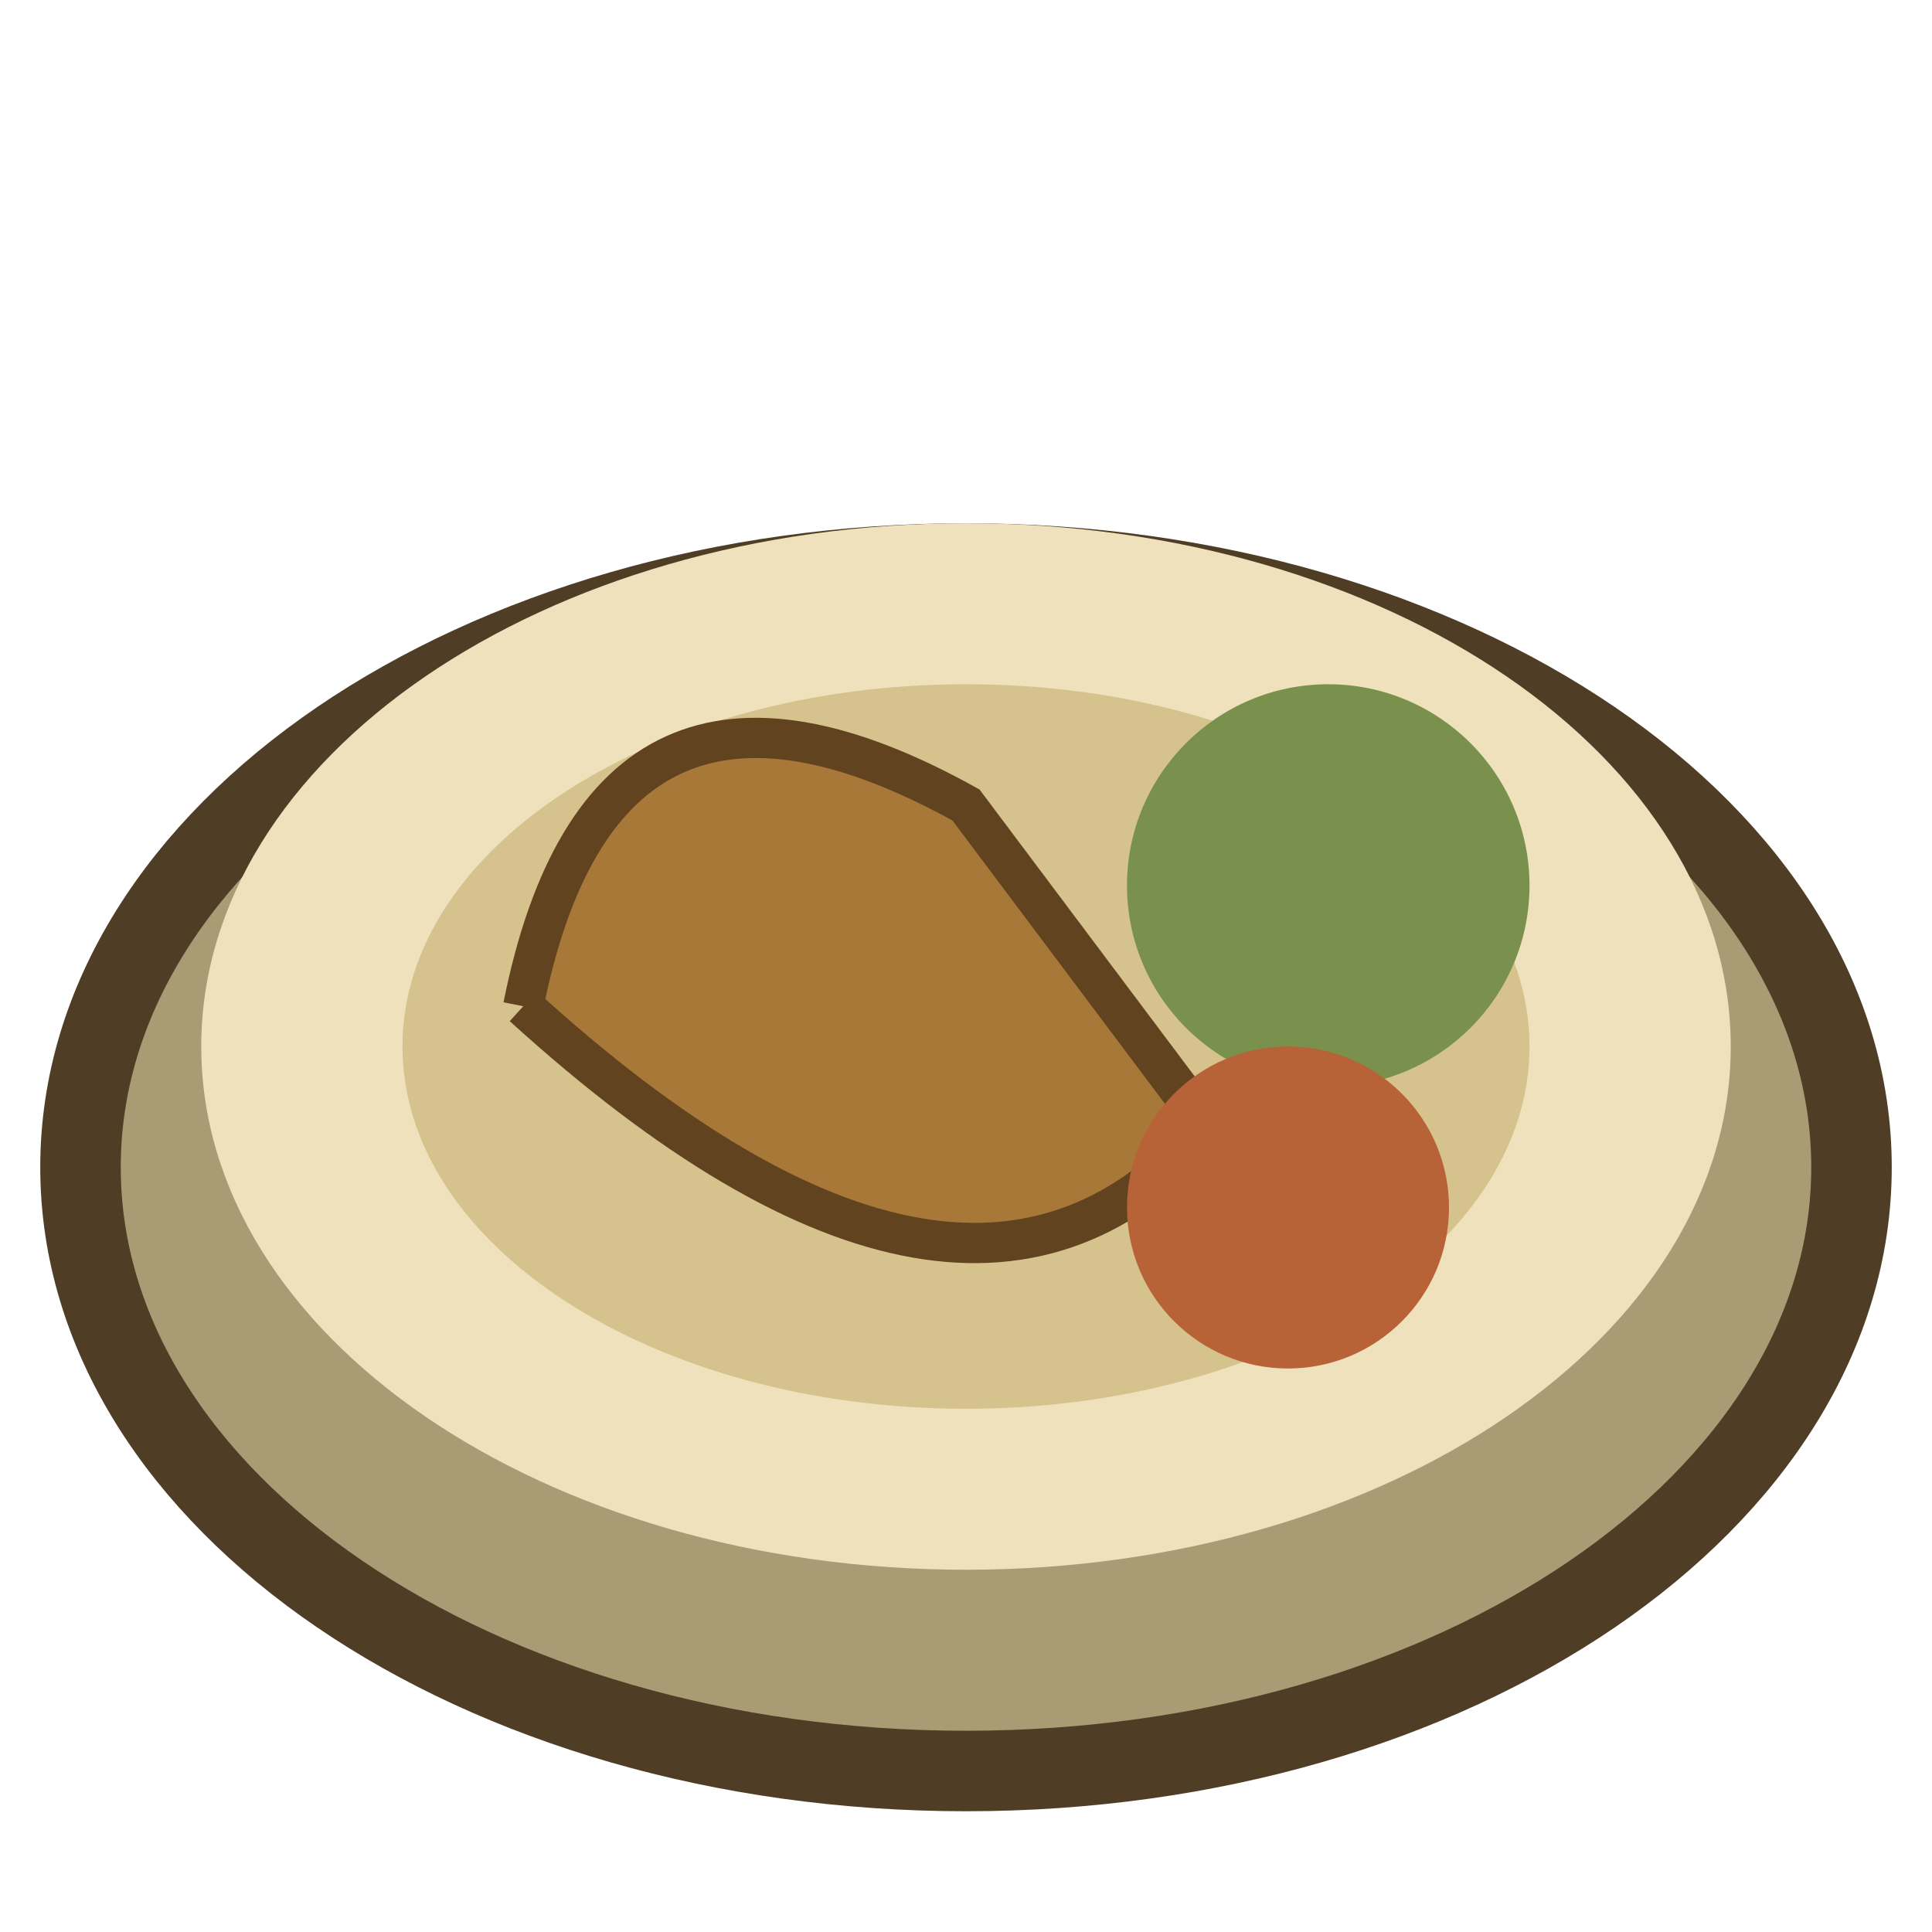
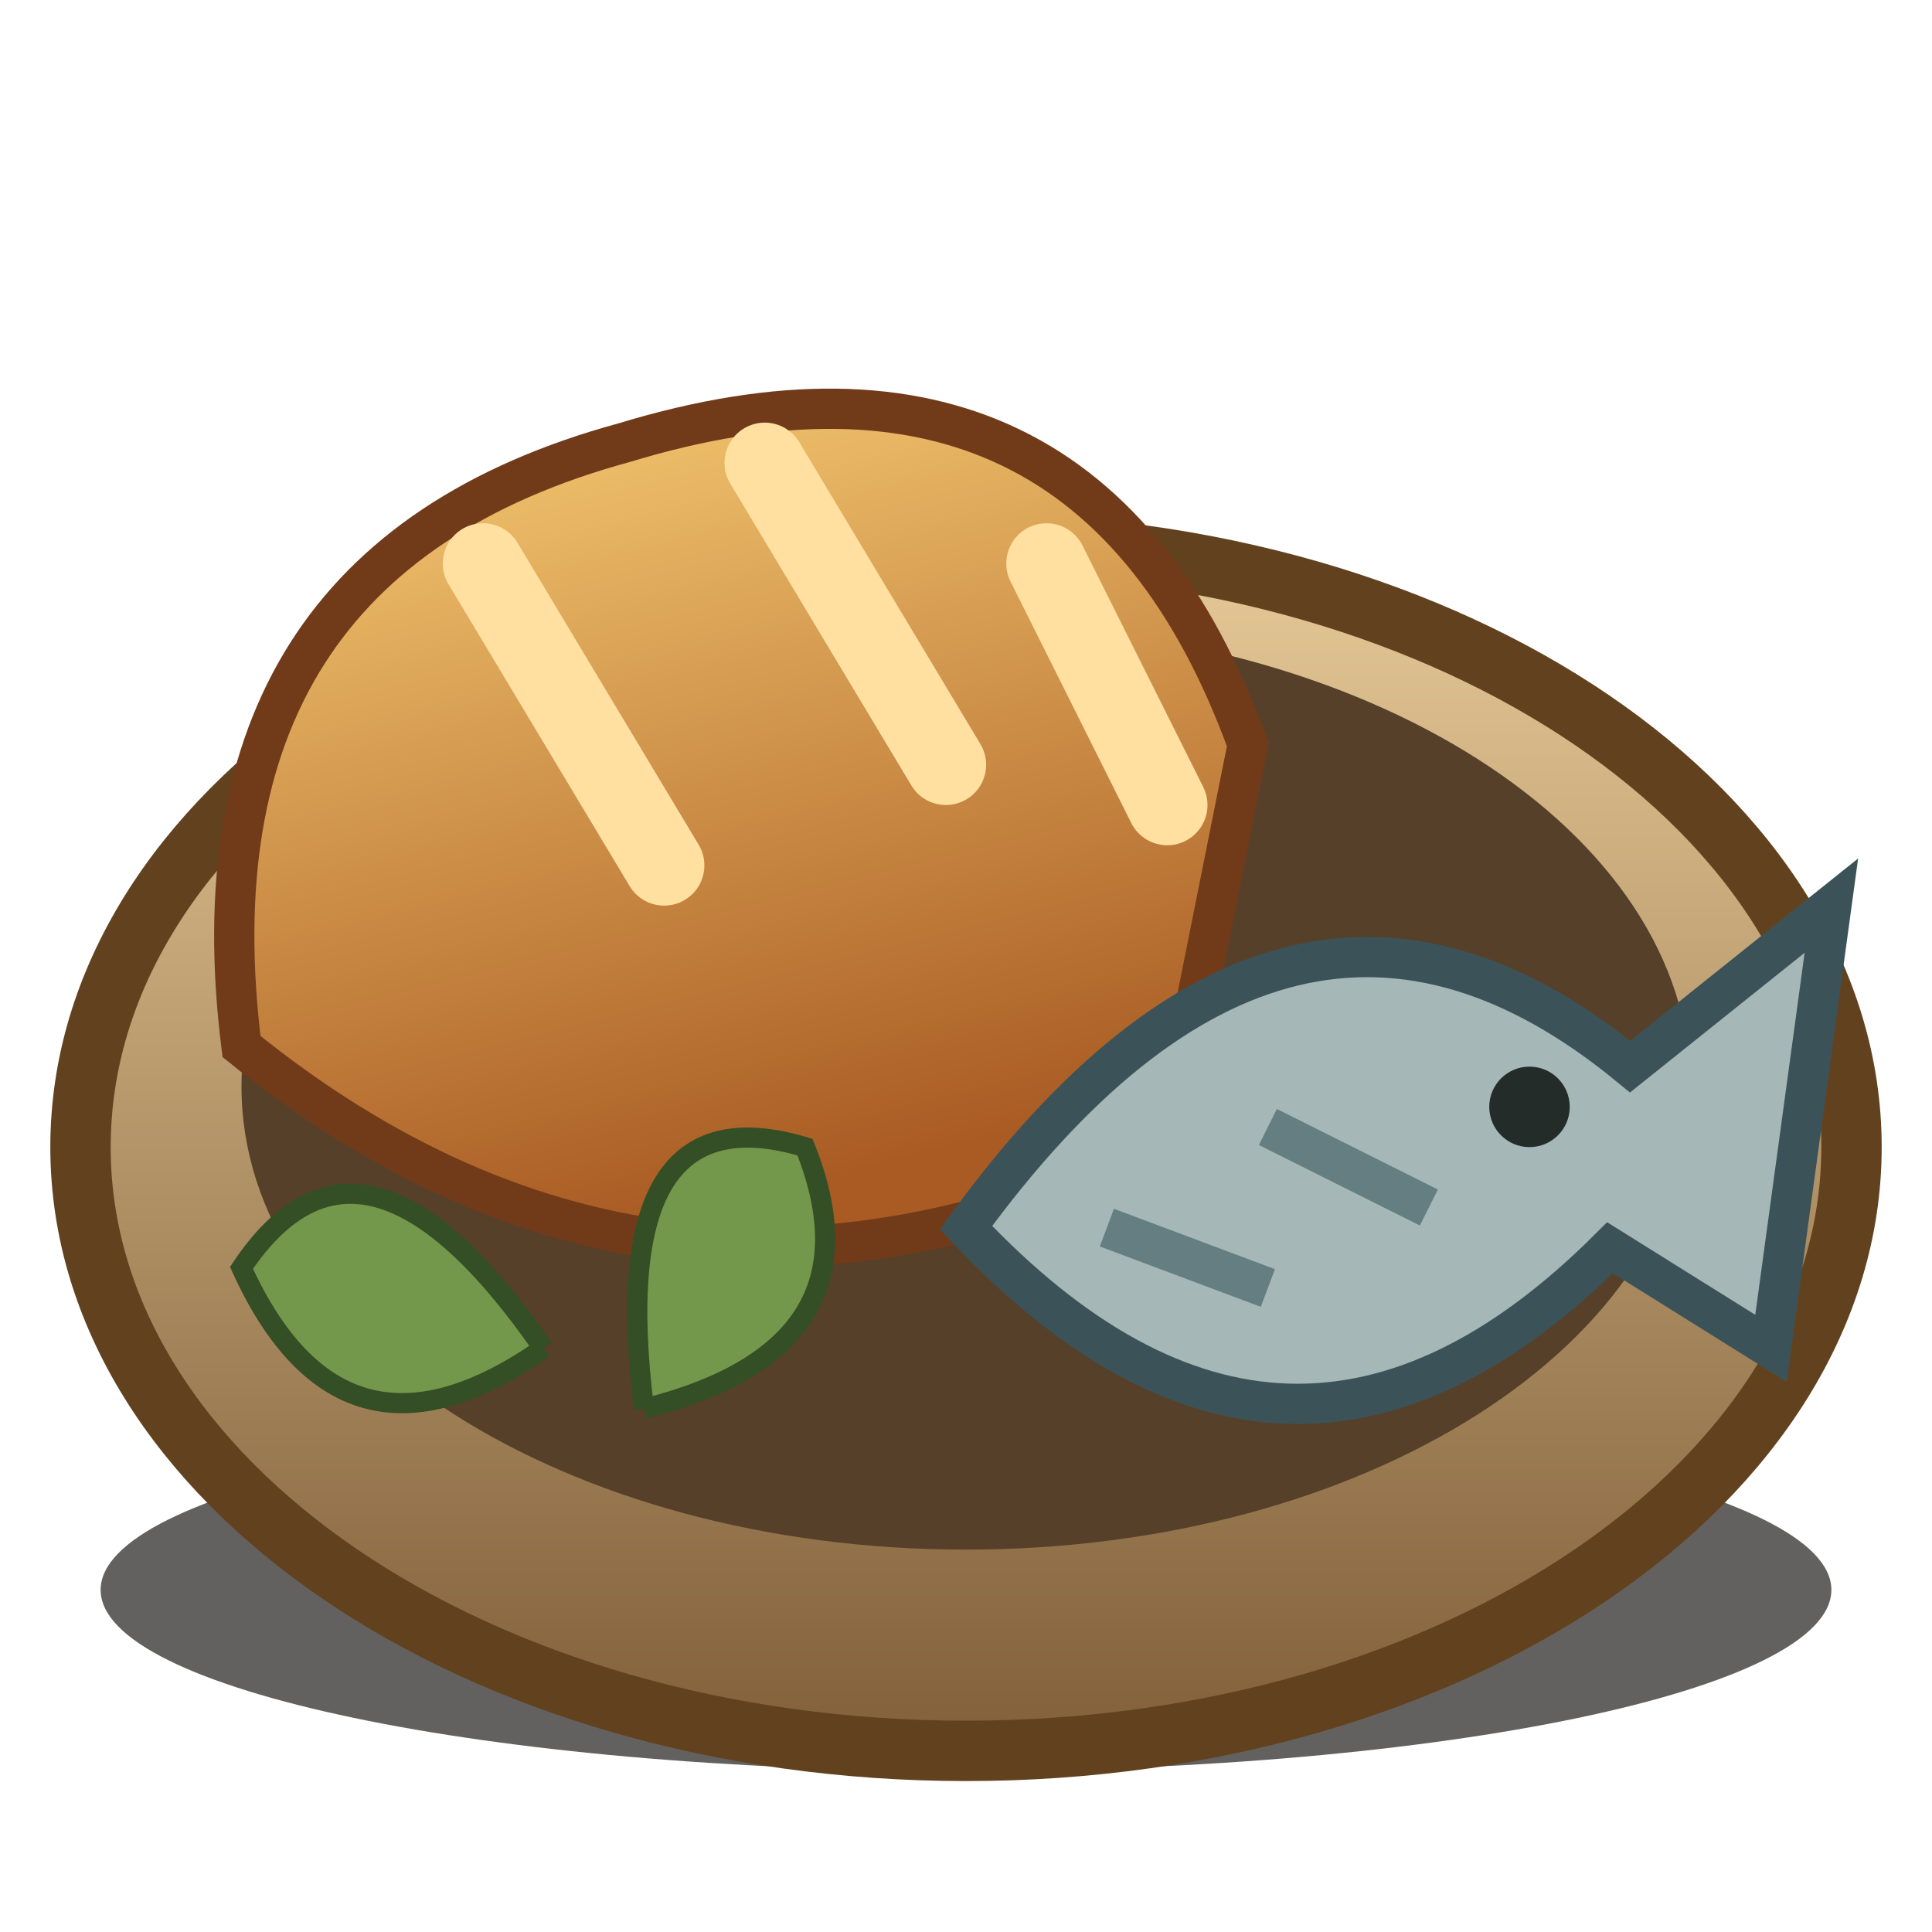
- <svg xmlns="http://www.w3.org/2000/svg" viewBox="0 0 48 48">
-   <ellipse cx="24" cy="29" rx="22" ry="15" fill="#a99b73" stroke="#503d26" stroke-width="2" />
-   <ellipse cx="24" cy="26" rx="19" ry="13" fill="#eee1bb" />
-   <ellipse cx="24" cy="26" rx="14" ry="9" fill="#d5c28d" />
-   <path d="M13 25Q15 15 24 20L30 28Q24 35 13 25" fill="#a87838" stroke="#62431f" />
-   <circle cx="33" cy="22" r="5" fill="#79914c" />
-   <circle cx="32" cy="30" r="4" fill="#b86237" />
+ <svg xmlns="http://www.w3.org/2000/svg" viewBox="0 0 96 96">
+   <defs>
+     <linearGradient id="b" x2=".3" y2="1">
+       <stop stop-color="#f8ce75" />
+       <stop offset="1" stop-color="#a95b23" />
+     </linearGradient>
+     <linearGradient id="p" x2="0" y2="1">
+       <stop stop-color="#e6c997" />
+       <stop offset="1" stop-color="#81603a" />
+     </linearGradient>
+   </defs>
+   <ellipse cx="48" cy="79" rx="43" ry="9" fill="#100d09" opacity=".65" />
+   <ellipse cx="48" cy="57" rx="44" ry="30" fill="url(#p)" stroke="#62421e" stroke-width="3" />
+   <ellipse cx="48" cy="54" rx="36" ry="23" fill="#56402a" />
+   <path d="M12 52Q9 28 31 22Q54 15 62 37L58 57Q33 69 12 52Z" fill="url(#b)" stroke="#713b19" stroke-width="2" />
+   <path d="M24 28l9 15m5-20 9 15m5-10 6 12" stroke="#ffe0a0" stroke-width="4" stroke-linecap="round" />
+   <path d="M48 61Q64 39 81 53L91 45L88 67L80 62Q64 78 48 61Z" fill="#a5b8b7" stroke="#3b5358" stroke-width="2" />
+   <circle cx="76" cy="55" r="2" fill="#242c2a" />
+   <path d="M55 61l8 3m0-8 8 4" stroke="#647e81" stroke-width="2" />
+   <path d="M27 67q-9-13-15-4q5 11 15 4m5 3q-2-16 8-13q4 10-8 13" fill="#73974b" stroke="#344e25" />
</svg>
